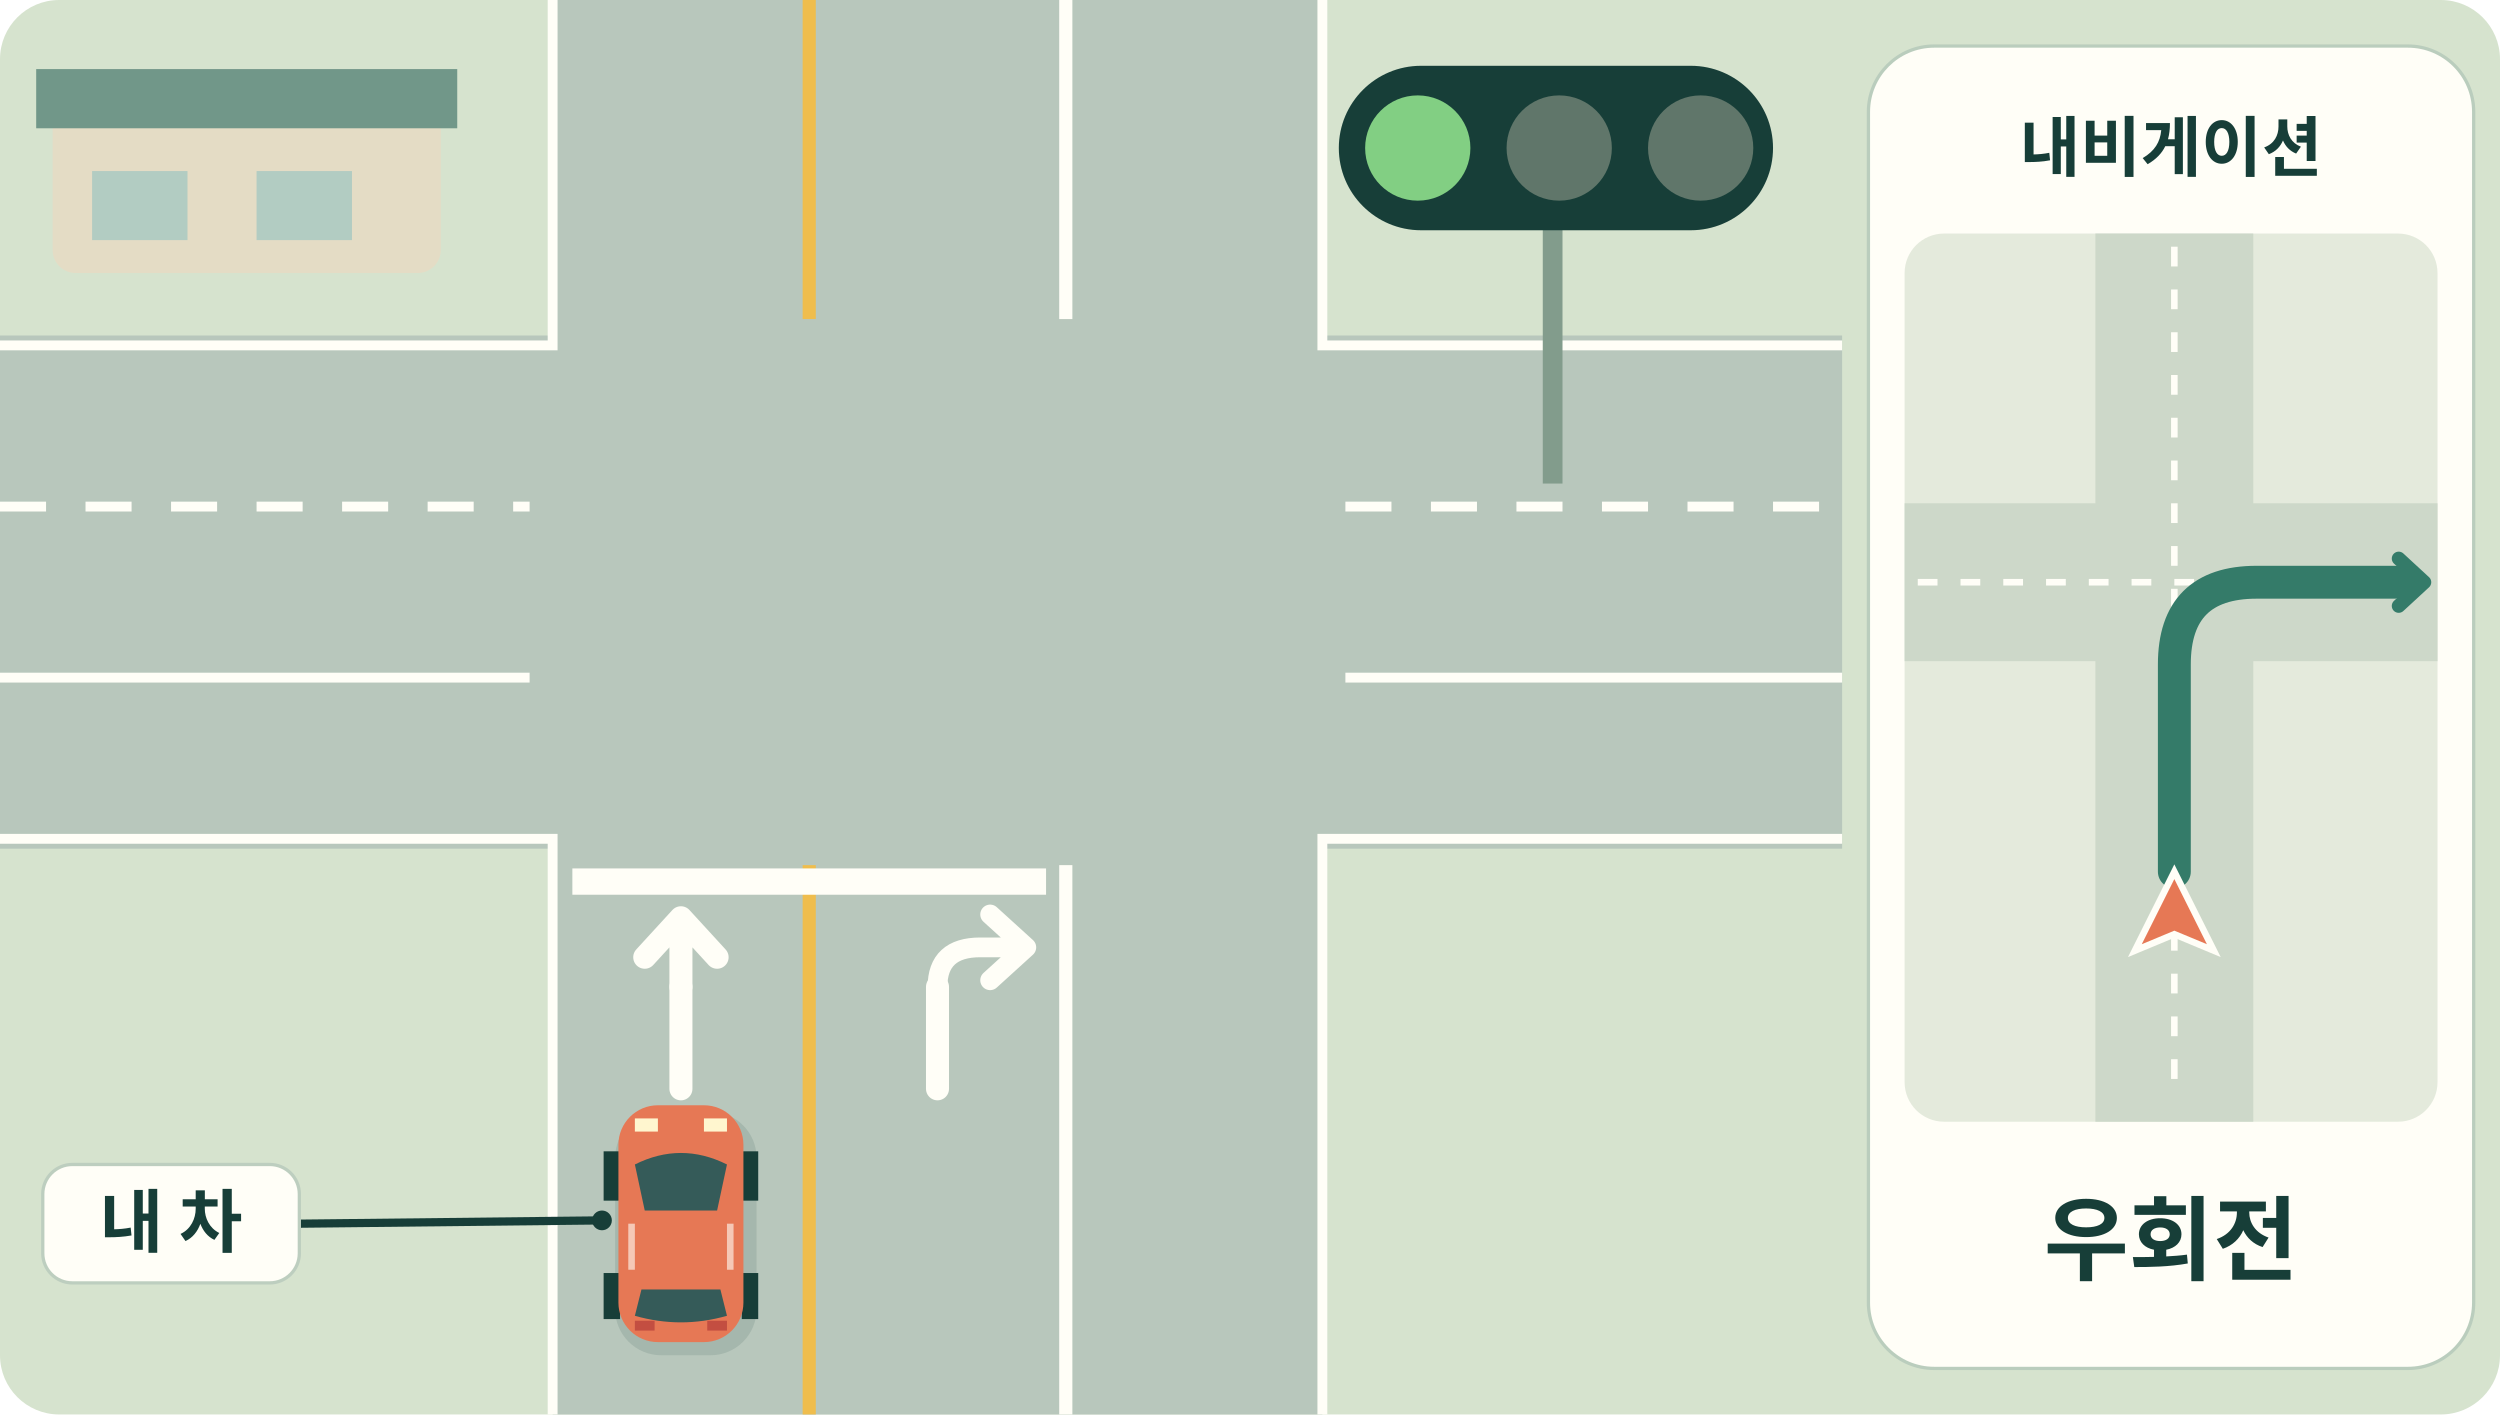
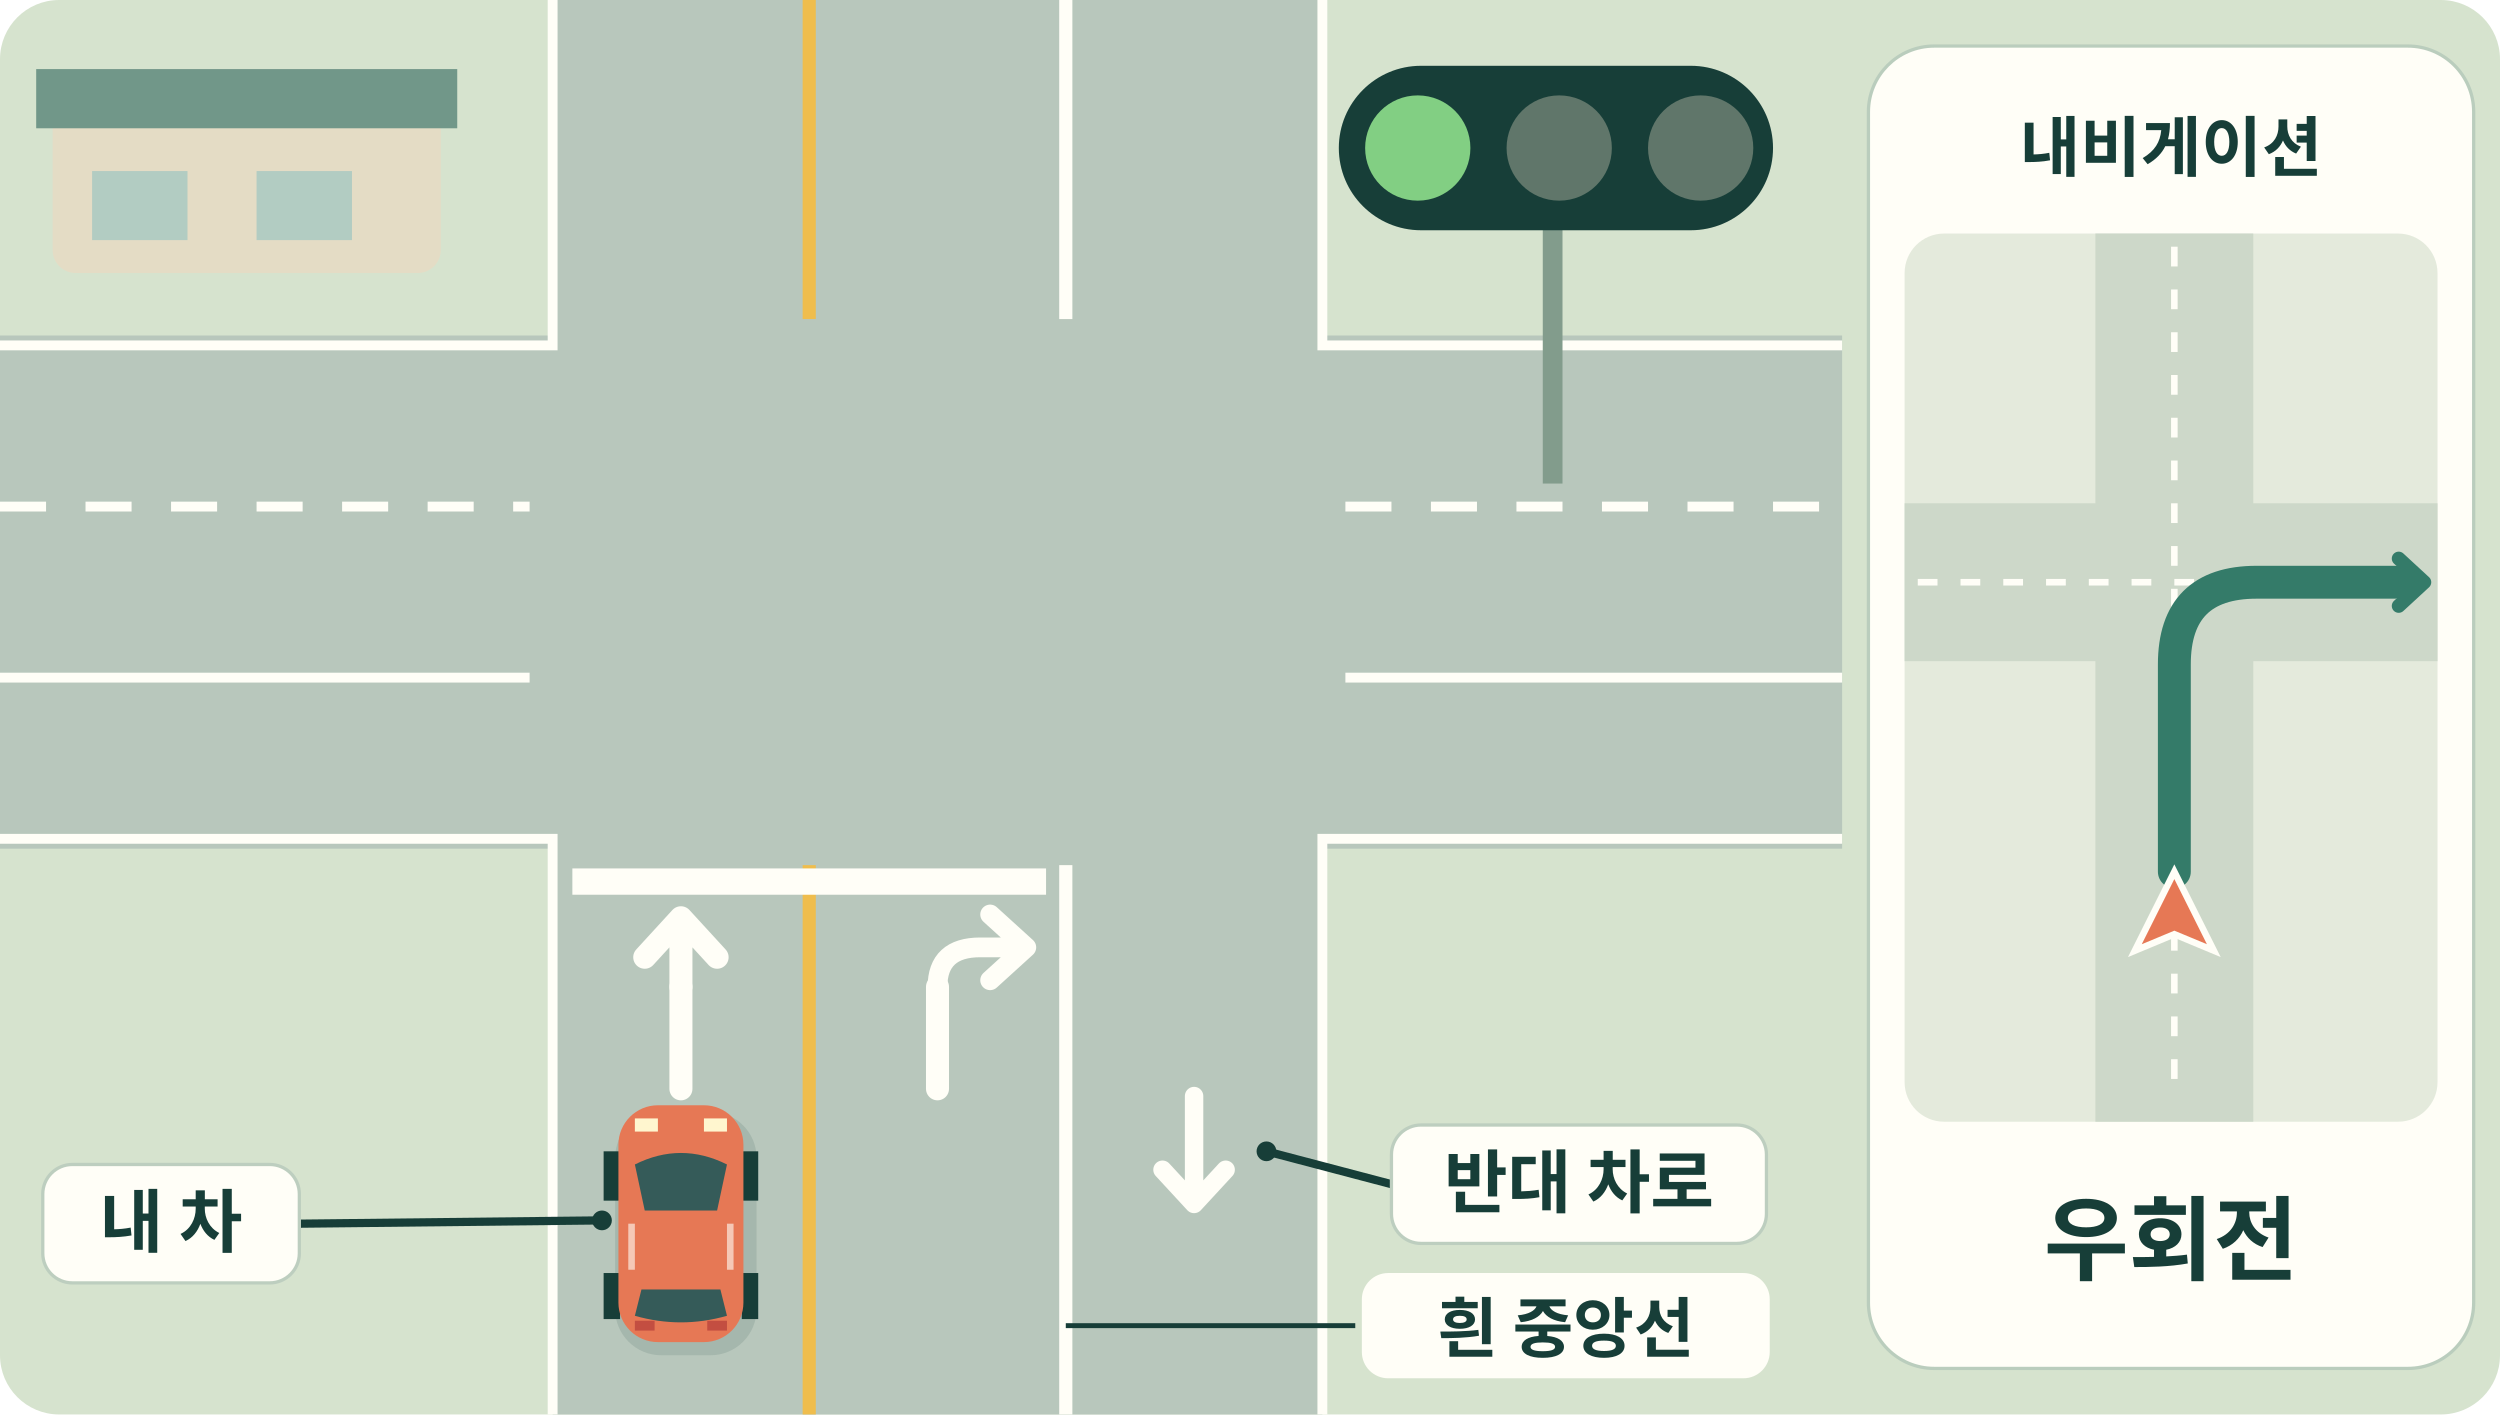
<svg xmlns="http://www.w3.org/2000/svg" data-question-id="lane-05" viewBox="0 0 760 430" role="img" aria-labelledby="scene-title" data-scenario-feature="lane-junction">
  <rect width="760" height="430" rx="18" fill="#d6e3ce" />
  <g data-intersection="true">
    <rect y="102" width="560" height="156" fill="#b8c7bc" />
    <rect x="168" width="234" height="430" fill="#b8c7bc" />
    <path d="M0 105h168V0M402 0v105h158M0 255h168V430M402 430V255h158" fill="none" stroke="#fffef7" stroke-width="3" />
    <path d="M324 0V97M324 263V430" fill="none" stroke="#fffef7" stroke-width="4" data-road-marking="centerline" />
    <path d="M246 0V97M246 263V430" fill="none" stroke="#efbd4d" stroke-width="4" data-lane-change="forbidden" data-boundary="yellow" />
    <path d="M0 206h161M409 206h151" fill="none" stroke="#fffef7" stroke-width="3" />
    <path d="M0 154h161M409 154h151" fill="none" stroke="#fffef7" stroke-width="3" stroke-dasharray="14 12" />
  </g>
  <path data-marking="stop-line" d="M174 268h144" stroke="#fffef7" stroke-width="8" />
  <g data-lane="left" data-lane-directions="straight">
    <g data-road-marking="lane-direction" data-directions="straight">
      <path d="M207 331V300" fill="none" stroke="#fffef7" stroke-width="7" stroke-linecap="round" />
      <path d="M207 300V279m-11 12 11 -12 11 12" fill="none" stroke="#fffef7" stroke-width="7" stroke-linecap="round" stroke-linejoin="round" />
    </g>
  </g>
  <g data-lane="right" data-lane-directions="right">
    <g data-road-marking="lane-direction" data-directions="right">
      <path d="M285 331V300" fill="none" stroke="#fffef7" stroke-width="7" stroke-linecap="round" />
      <path d="M285 300Q285 288 298 288H312m-11 -10 11 10 -11 10" fill="none" stroke="#fffef7" stroke-width="6" stroke-linecap="round" stroke-linejoin="round" />
    </g>
+   </g>
+   <g data-lane="opposing" data-travel-direction="toward-viewer">
+     <g transform="translate(363 350) rotate(180)">
+       <g transform="translate(0 0) rotate(0) scale(0.8)">
+         <path d="M0 21V-20M-12 -7L0 -20 12 -7" fill="none" stroke="#fffef7" stroke-width="7" stroke-linecap="round" stroke-linejoin="round" />
+       </g>
+     </g>
+     <g class="vehicle-callout">
+       <path d="M423 360L385 350" fill="none" stroke="#173e38" stroke-width="2.5" />
+       <circle cx="385" cy="350" r="3" fill="#173e38" />
+       <rect x="423" y="342" width="114" height="36" rx="9" fill="#fffef7" stroke="#bdcebf" />
+       <text x="480" y="367" font-family="Pretendard, 'Noto Sans KR', sans-serif" font-size="21" font-weight="750" fill="#173e38" text-anchor="middle">반대 차로</text>
+     </g>
+     <path d="M324 403H412" fill="none" stroke="#173e38" stroke-width="1.5" />
+     <rect x="414" y="387" width="124" height="32" rx="8" fill="#fffef7" />
+     <text x="476" y="411" font-family="Pretendard, 'Noto Sans KR', sans-serif" font-size="20" font-weight="750" fill="#173e38" text-anchor="middle">흰 중앙선</text>
  </g>
  <rect x="16" y="21" width="118" height="62" rx="7" fill="#e4dcc5" />
  <path d="M11 21h128v18H11Z" fill="#719789" />
  <path d="M28 52h29v21H28Zm50 0h29v21H78Z" fill="#b2ccc2" />
  <g data-vehicle-role="own" data-car-x="207" data-car-y="371" transform="translate(207 371) rotate(0)">
    <rect x="-20" y="-33" width="43" height="74" rx="14" fill="#173e38" opacity=".12" />
    <path d="M-21 -21v15m42 -15v15m-42 22v14m42 -14v14" stroke="#173e38" stroke-width="5" />
    <rect x="-19" y="-35" width="38" height="72" rx="12" fill="#e67855" />
    <path d="M-14 -17q14 -7 28 0l-3 14h-22Z M-12 21h24l2 8q-14 4 -28 0Z" fill="#355b59" />
    <path d="M-15 1v14M15 1v14" stroke="#fffef7" stroke-opacity=".6" stroke-width="2" />
    <path d="M-14 -29h7m14 0h7" stroke="#fff6cf" stroke-width="4" />
    <path d="M-14 32h6m16 0h6" stroke="#c34e41" stroke-width="3" />
  </g>
  <g class="vehicle-callout">
    <path d="M91 372L183 371" fill="none" stroke="#173e38" stroke-width="2.5" />
    <circle cx="183" cy="371" r="3" fill="#173e38" />
    <rect x="13" y="354" width="78" height="36" rx="9" fill="#fffef7" stroke="#bdcebf" />
    <text x="52" y="379" font-family="Pretendard, 'Noto Sans KR', sans-serif" font-size="21" font-weight="750" fill="#173e38" text-anchor="middle">내 차</text>
  </g>
  <g data-signal-type="road" transform="translate(407 20)">
    <path d="M65 44v83" stroke="#829c8c" stroke-width="6" />
    <rect width="132" height="50" rx="25" fill="#173e38" />
    <circle cx="24" cy="25" r="16" fill="#82cf83" />
    <circle cx="67" cy="25" r="16" fill="#60766a" />
    <circle cx="110" cy="25" r="16" fill="#60766a" />
  </g>
  <g data-navigation="right" transform="translate(568 14)">
    <rect width="184" height="402" rx="20" fill="#fffef7" stroke="#bacdbd" />
    <text x="92" y="38" font-family="Pretendard, 'Noto Sans KR', sans-serif" font-size="20" font-weight="750" fill="#173e38" text-anchor="middle">내비게이션</text>
    <rect x="11" y="57" width="162" height="270" rx="12" fill="#e4eadc" />
    <path d="M93 57v270M11 163h162" stroke="#cdd8c9" stroke-width="48" />
    <path d="M93 61v258M15 163h154" stroke="#fffef7" stroke-width="2" stroke-dasharray="6 7" />
    <path d="M93 251V188Q93 163 118 163H160" fill="none" stroke="#347b69" stroke-width="10" stroke-linecap="round" stroke-linejoin="round" />
    <g transform="translate(157 163) rotate(90) scale(0.6)">
      <path d="M0 21V-20M-12 -7L0 -20 12 -7" fill="none" stroke="#347b69" stroke-width="7" stroke-linecap="round" stroke-linejoin="round" />
    </g>
    <path d="M93 251l-12 24 12 -5 12 5Z" fill="#e67855" stroke="#fffef7" stroke-width="2" />
    <text x="92" y="373" font-family="Pretendard, 'Noto Sans KR', sans-serif" font-size="28" font-weight="750" fill="#173e38" text-anchor="middle">우회전</text>
  </g>
</svg>
